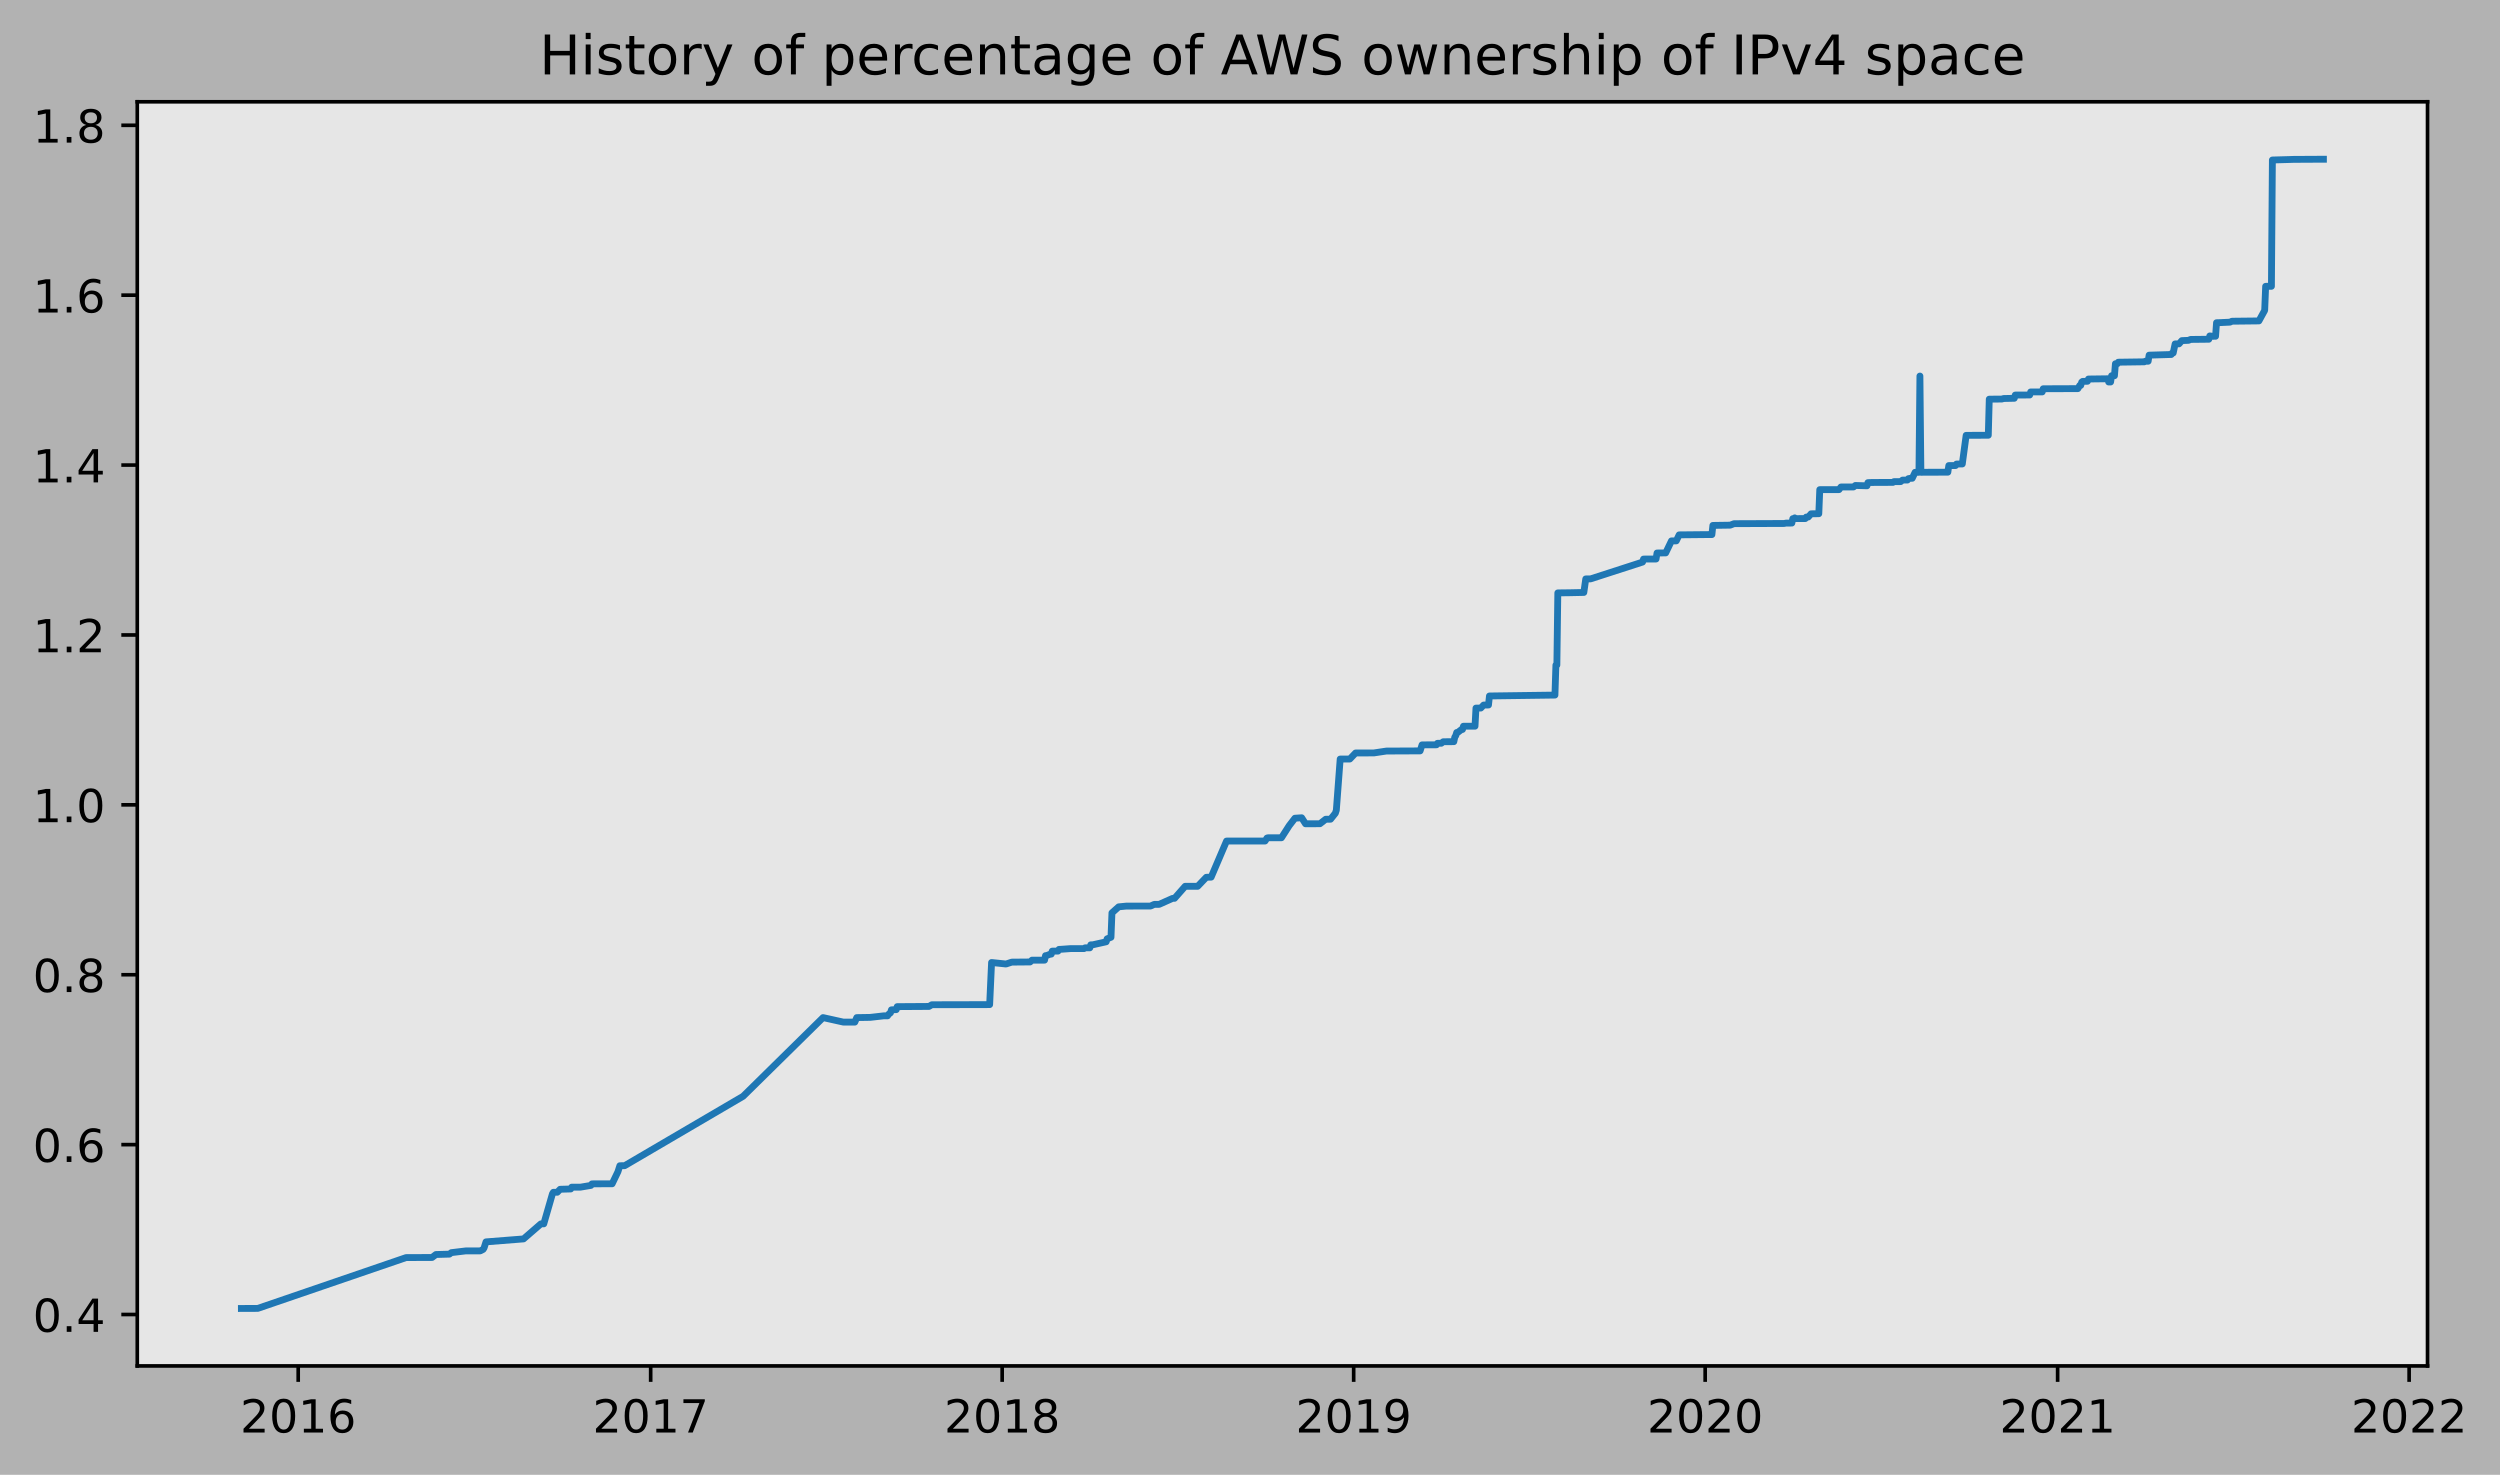
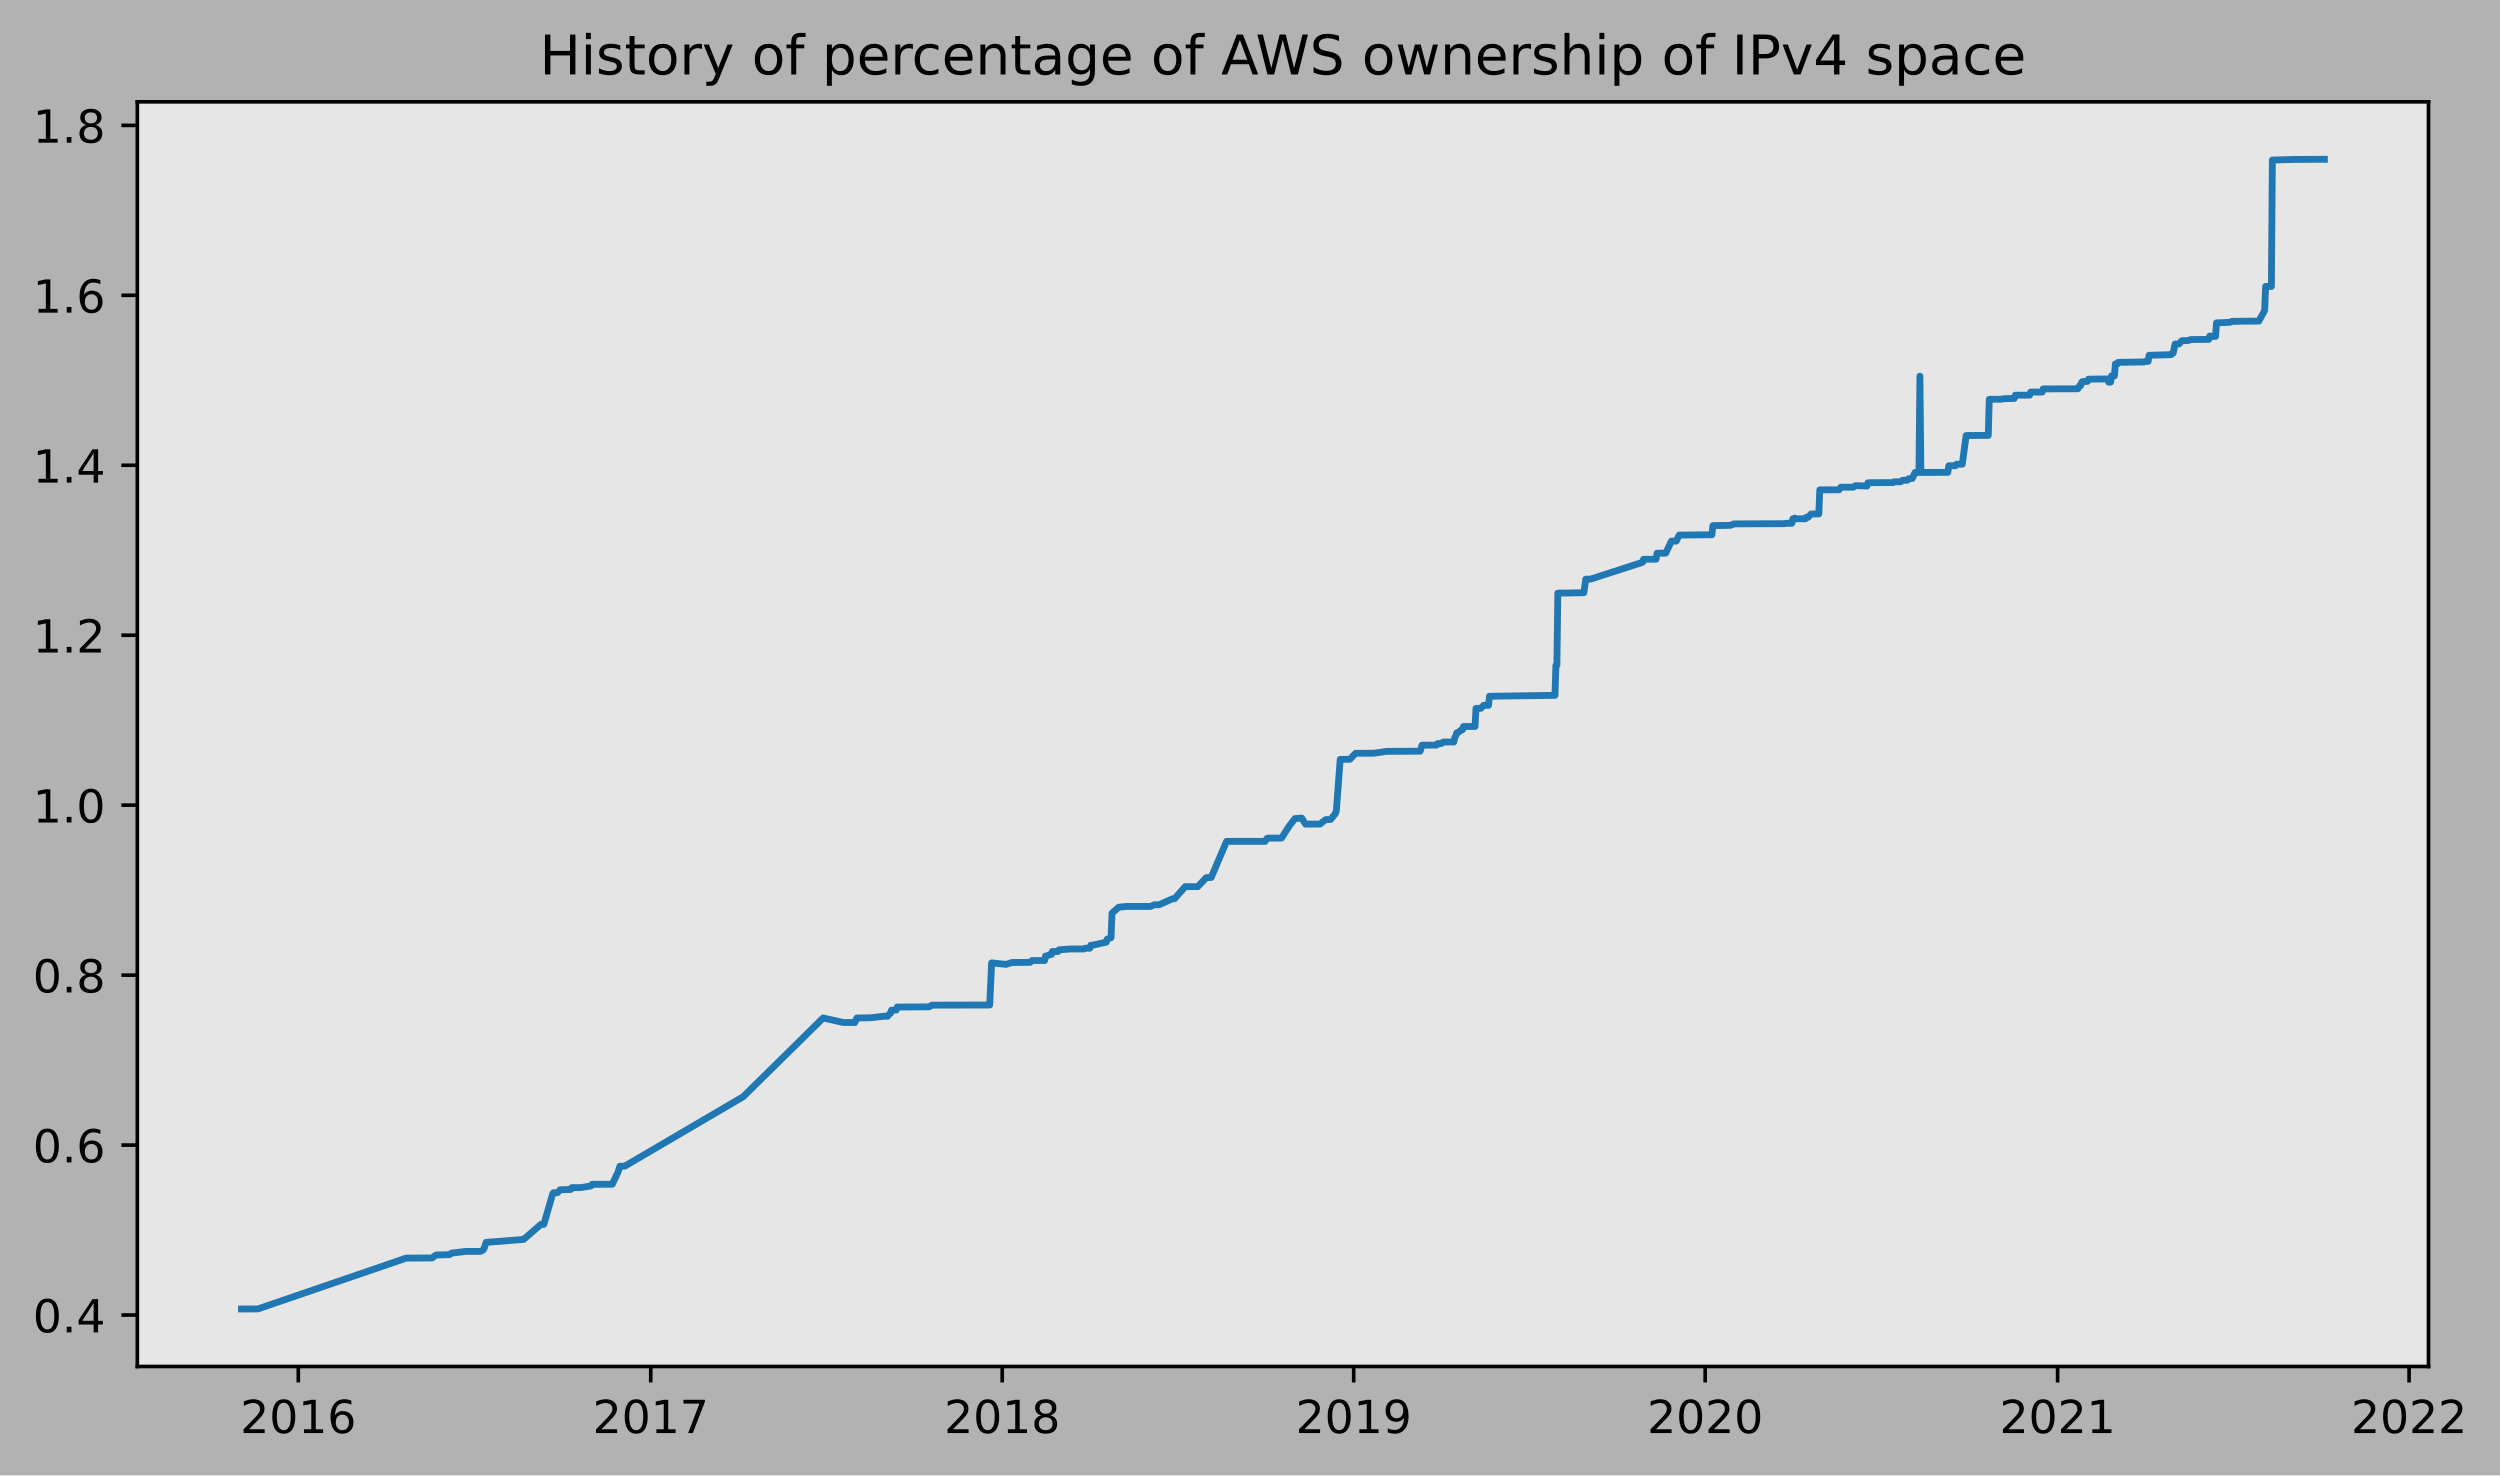
- <svg xmlns="http://www.w3.org/2000/svg" xmlns:xlink="http://www.w3.org/1999/xlink" height="323.396pt" version="1.1" viewBox="0 0 548.195 323.396" width="548.195pt">
+ <svg xmlns="http://www.w3.org/2000/svg" xmlns:xlink="http://www.w3.org/1999/xlink" height="323.396pt" version="1.1" viewBox="0 0 547.975 323.396" width="547.975pt">
  <defs>
    <style type="text/css">
*{stroke-linecap:butt;stroke-linejoin:round;}
  </style>
  </defs>
  <g id="figure_1">
    <g id="patch_1">
-       <path d="M 0 323.396  L 548.195 323.396  L 548.195 0  L 0 0  z " style="fill:#b2b2b2;" />
+       <path d="M 0 323.396  L 547.975 323.396  L 547.975 0  L 0 0  z " style="fill:#b2b2b2;" />
    </g>
    <g id="axes_1">
      <g id="patch_2">
        <path d="M 30.103 299.518  L 532.303 299.518  L 532.303 22.318  L 30.103 22.318  z " style="fill:#e6e6e6;" />
      </g>
      <g id="matplotlib.axis_1">
        <g id="xtick_1">
          <g id="line2d_1">
            <defs>
-               <path d="M 0 0  L 0 3.5  " id="m30394d64e7" style="stroke:#000000;stroke-width:0.8;" />
-             </defs>
-             <g>
-               <use style="stroke:#000000;stroke-width:0.8;" x="65.389" xlink:href="#m30394d64e7" y="299.518" />
+               <path d="M 0 0  L 0 3.5  " id="m1a2d689d0d" style="stroke:#000000;stroke-width:0.8;" />
+             </defs>
+             <g>
+               <use style="stroke:#000000;stroke-width:0.8;" x="65.384" xlink:href="#m1a2d689d0d" y="299.518" />
            </g>
          </g>
          <g id="text_1">
            <defs>
              <path d="M 19.188 8.297  L 53.609 8.297  L 53.609 0  L 7.328 0  L 7.328 8.297  Q 12.938 14.109 22.625 23.891  Q 32.328 33.688 34.812 36.531  Q 39.547 41.844 41.422 45.531  Q 43.312 49.219 43.312 52.781  Q 43.312 58.594 39.234 62.25  Q 35.156 65.922 28.609 65.922  Q 23.969 65.922 18.812 64.312  Q 13.672 62.703 7.812 59.422  L 7.812 69.391  Q 13.766 71.781 18.938 73  Q 24.125 74.219 28.422 74.219  Q 39.75 74.219 46.484 68.547  Q 53.219 62.891 53.219 53.422  Q 53.219 48.922 51.531 44.891  Q 49.859 40.875 45.406 35.406  Q 44.188 33.984 37.641 27.219  Q 31.109 20.453 19.188 8.297  z " id="DejaVuSans-50" />
              <path d="M 31.781 66.406  Q 24.172 66.406 20.328 58.906  Q 16.5 51.422 16.5 36.375  Q 16.5 21.391 20.328 13.891  Q 24.172 6.391 31.781 6.391  Q 39.453 6.391 43.281 13.891  Q 47.125 21.391 47.125 36.375  Q 47.125 51.422 43.281 58.906  Q 39.453 66.406 31.781 66.406  z M 31.781 74.219  Q 44.047 74.219 50.516 64.516  Q 56.984 54.828 56.984 36.375  Q 56.984 17.969 50.516 8.266  Q 44.047 -1.422 31.781 -1.422  Q 19.531 -1.422 13.062 8.266  Q 6.594 17.969 6.594 36.375  Q 6.594 54.828 13.062 64.516  Q 19.531 74.219 31.781 74.219  z " id="DejaVuSans-48" />
              <path d="M 12.406 8.297  L 28.516 8.297  L 28.516 63.922  L 10.984 60.406  L 10.984 69.391  L 28.422 72.906  L 38.281 72.906  L 38.281 8.297  L 54.391 8.297  L 54.391 0  L 12.406 0  z " id="DejaVuSans-49" />
              <path d="M 33.016 40.375  Q 26.375 40.375 22.484 35.828  Q 18.609 31.297 18.609 23.391  Q 18.609 15.531 22.484 10.953  Q 26.375 6.391 33.016 6.391  Q 39.656 6.391 43.531 10.953  Q 47.406 15.531 47.406 23.391  Q 47.406 31.297 43.531 35.828  Q 39.656 40.375 33.016 40.375  z M 52.594 71.297  L 52.594 62.312  Q 48.875 64.062 45.094 64.984  Q 41.312 65.922 37.594 65.922  Q 27.828 65.922 22.672 59.328  Q 17.531 52.734 16.797 39.406  Q 19.672 43.656 24.016 45.922  Q 28.375 48.188 33.594 48.188  Q 44.578 48.188 50.953 41.516  Q 57.328 34.859 57.328 23.391  Q 57.328 12.156 50.688 5.359  Q 44.047 -1.422 33.016 -1.422  Q 20.359 -1.422 13.672 8.266  Q 6.984 17.969 6.984 36.375  Q 6.984 53.656 15.188 63.938  Q 23.391 74.219 37.203 74.219  Q 40.922 74.219 44.703 73.484  Q 48.484 72.75 52.594 71.297  z " id="DejaVuSans-54" />
            </defs>
-             <g transform="translate(52.66432 314.1166)scale(0.1 -0.1)">
+             <g transform="translate(52.65856 314.1166)scale(0.1 -0.1)">
              <use xlink:href="#DejaVuSans-50" />
              <use x="63.623" xlink:href="#DejaVuSans-48" />
              <use x="127.246" xlink:href="#DejaVuSans-49" />
              <use x="190.869" xlink:href="#DejaVuSans-54" />
            </g>
          </g>
        </g>
        <g id="xtick_2">
          <g id="line2d_2">
            <g>
-               <use style="stroke:#000000;stroke-width:0.8;" x="142.677" xlink:href="#m30394d64e7" y="299.518" />
+               <use style="stroke:#000000;stroke-width:0.8;" x="142.635" xlink:href="#m1a2d689d0d" y="299.518" />
            </g>
          </g>
          <g id="text_2">
            <defs>
              <path d="M 8.203 72.906  L 55.078 72.906  L 55.078 68.703  L 28.609 0  L 18.312 0  L 43.219 64.594  L 8.203 64.594  z " id="DejaVuSans-55" />
            </defs>
-             <g transform="translate(129.9518 314.1166)scale(0.1 -0.1)">
+             <g transform="translate(129.9104 314.1166)scale(0.1 -0.1)">
              <use xlink:href="#DejaVuSans-50" />
              <use x="63.623" xlink:href="#DejaVuSans-48" />
              <use x="127.246" xlink:href="#DejaVuSans-49" />
              <use x="190.869" xlink:href="#DejaVuSans-55" />
            </g>
          </g>
        </g>
        <g id="xtick_3">
          <g id="line2d_3">
            <g>
-               <use style="stroke:#000000;stroke-width:0.8;" x="219.753" xlink:href="#m30394d64e7" y="299.518" />
+               <use style="stroke:#000000;stroke-width:0.8;" x="219.676" xlink:href="#m1a2d689d0d" y="299.518" />
            </g>
          </g>
          <g id="text_3">
            <defs>
              <path d="M 31.781 34.625  Q 24.75 34.625 20.719 30.859  Q 16.703 27.094 16.703 20.516  Q 16.703 13.922 20.719 10.156  Q 24.75 6.391 31.781 6.391  Q 38.812 6.391 42.859 10.172  Q 46.922 13.969 46.922 20.516  Q 46.922 27.094 42.891 30.859  Q 38.875 34.625 31.781 34.625  z M 21.922 38.812  Q 15.578 40.375 12.031 44.719  Q 8.5 49.078 8.5 55.328  Q 8.5 64.062 14.719 69.141  Q 20.953 74.219 31.781 74.219  Q 42.672 74.219 48.875 69.141  Q 55.078 64.062 55.078 55.328  Q 55.078 49.078 51.531 44.719  Q 48 40.375 41.703 38.812  Q 48.828 37.156 52.797 32.312  Q 56.781 27.484 56.781 20.516  Q 56.781 9.906 50.312 4.234  Q 43.844 -1.422 31.781 -1.422  Q 19.734 -1.422 13.25 4.234  Q 6.781 9.906 6.781 20.516  Q 6.781 27.484 10.781 32.312  Q 14.797 37.156 21.922 38.812  z M 18.312 54.391  Q 18.312 48.734 21.844 45.562  Q 25.391 42.391 31.781 42.391  Q 38.141 42.391 41.719 45.562  Q 45.312 48.734 45.312 54.391  Q 45.312 60.062 41.719 63.234  Q 38.141 66.406 31.781 66.406  Q 25.391 66.406 21.844 63.234  Q 18.312 60.062 18.312 54.391  z " id="DejaVuSans-56" />
            </defs>
-             <g transform="translate(207.0282 314.1166)scale(0.1 -0.1)">
+             <g transform="translate(206.9511 314.1166)scale(0.1 -0.1)">
              <use xlink:href="#DejaVuSans-50" />
              <use x="63.623" xlink:href="#DejaVuSans-48" />
              <use x="127.246" xlink:href="#DejaVuSans-49" />
              <use x="190.869" xlink:href="#DejaVuSans-56" />
            </g>
          </g>
        </g>
        <g id="xtick_4">
          <g id="line2d_4">
            <g>
-               <use style="stroke:#000000;stroke-width:0.8;" x="296.83" xlink:href="#m30394d64e7" y="299.518" />
+               <use style="stroke:#000000;stroke-width:0.8;" x="296.717" xlink:href="#m1a2d689d0d" y="299.518" />
            </g>
          </g>
          <g id="text_4">
            <defs>
              <path d="M 10.984 1.516  L 10.984 10.5  Q 14.703 8.734 18.5 7.812  Q 22.312 6.891 25.984 6.891  Q 35.75 6.891 40.891 13.453  Q 46.047 20.016 46.781 33.406  Q 43.953 29.203 39.594 26.953  Q 35.25 24.703 29.984 24.703  Q 19.047 24.703 12.672 31.312  Q 6.297 37.938 6.297 49.422  Q 6.297 60.641 12.938 67.422  Q 19.578 74.219 30.609 74.219  Q 43.266 74.219 49.922 64.516  Q 56.594 54.828 56.594 36.375  Q 56.594 19.141 48.406 8.859  Q 40.234 -1.422 26.422 -1.422  Q 22.703 -1.422 18.891 -0.688  Q 15.094 0.047 10.984 1.516  z M 30.609 32.422  Q 37.25 32.422 41.125 36.953  Q 45.016 41.5 45.016 49.422  Q 45.016 57.281 41.125 61.844  Q 37.25 66.406 30.609 66.406  Q 23.969 66.406 20.094 61.844  Q 16.219 57.281 16.219 49.422  Q 16.219 41.5 20.094 36.953  Q 23.969 32.422 30.609 32.422  z " id="DejaVuSans-57" />
            </defs>
-             <g transform="translate(284.1046 314.1166)scale(0.1 -0.1)">
+             <g transform="translate(283.9918 314.1166)scale(0.1 -0.1)">
              <use xlink:href="#DejaVuSans-50" />
              <use x="63.623" xlink:href="#DejaVuSans-48" />
              <use x="127.246" xlink:href="#DejaVuSans-49" />
              <use x="190.869" xlink:href="#DejaVuSans-57" />
            </g>
          </g>
        </g>
        <g id="xtick_5">
          <g id="line2d_5">
            <g>
-               <use style="stroke:#000000;stroke-width:0.8;" x="373.906" xlink:href="#m30394d64e7" y="299.518" />
+               <use style="stroke:#000000;stroke-width:0.8;" x="373.758" xlink:href="#m1a2d689d0d" y="299.518" />
            </g>
          </g>
          <g id="text_5">
-             <g transform="translate(361.1809 314.1166)scale(0.1 -0.1)">
+             <g transform="translate(361.0325 314.1166)scale(0.1 -0.1)">
              <use xlink:href="#DejaVuSans-50" />
              <use x="63.623" xlink:href="#DejaVuSans-48" />
              <use x="127.246" xlink:href="#DejaVuSans-50" />
              <use x="190.869" xlink:href="#DejaVuSans-48" />
            </g>
          </g>
        </g>
        <g id="xtick_6">
          <g id="line2d_6">
            <g>
-               <use style="stroke:#000000;stroke-width:0.8;" x="451.193" xlink:href="#m30394d64e7" y="299.518" />
+               <use style="stroke:#000000;stroke-width:0.8;" x="451.009" xlink:href="#m1a2d689d0d" y="299.518" />
            </g>
          </g>
          <g id="text_6">
-             <g transform="translate(438.4685 314.1166)scale(0.1 -0.1)">
+             <g transform="translate(438.2843 314.1166)scale(0.1 -0.1)">
              <use xlink:href="#DejaVuSans-50" />
              <use x="63.623" xlink:href="#DejaVuSans-48" />
              <use x="127.246" xlink:href="#DejaVuSans-50" />
              <use x="190.869" xlink:href="#DejaVuSans-49" />
            </g>
          </g>
        </g>
        <g id="xtick_7">
          <g id="line2d_7">
            <g>
-               <use style="stroke:#000000;stroke-width:0.8;" x="528.27" xlink:href="#m30394d64e7" y="299.518" />
+               <use style="stroke:#000000;stroke-width:0.8;" x="528.05" xlink:href="#m1a2d689d0d" y="299.518" />
            </g>
          </g>
          <g id="text_7">
-             <g transform="translate(515.5448 314.1166)scale(0.1 -0.1)">
+             <g transform="translate(515.3251 314.1166)scale(0.1 -0.1)">
              <use xlink:href="#DejaVuSans-50" />
              <use x="63.623" xlink:href="#DejaVuSans-48" />
              <use x="127.246" xlink:href="#DejaVuSans-50" />
              <use x="190.869" xlink:href="#DejaVuSans-50" />
            </g>
          </g>
        </g>
      </g>
      <g id="matplotlib.axis_2">
        <g id="ytick_1">
          <g id="line2d_8">
            <defs>
-               <path d="M 0 0  L -3.5 0  " id="mc4fa0e7c0d" style="stroke:#000000;stroke-width:0.8;" />
-             </defs>
-             <g>
-               <use style="stroke:#000000;stroke-width:0.8;" x="30.103" xlink:href="#mc4fa0e7c0d" y="288.244" />
+               <path d="M 0 0  L -3.5 0  " id="mb86199725a" style="stroke:#000000;stroke-width:0.8;" />
+             </defs>
+             <g>
+               <use style="stroke:#000000;stroke-width:0.8;" x="30.103" xlink:href="#mb86199725a" y="288.244" />
            </g>
          </g>
          <g id="text_8">
            <defs>
              <path d="M 10.688 12.406  L 21 12.406  L 21 0  L 10.688 0  z " id="DejaVuSans-46" />
              <path d="M 37.797 64.312  L 12.891 25.391  L 37.797 25.391  z M 35.203 72.906  L 47.609 72.906  L 47.609 25.391  L 58.016 25.391  L 58.016 17.188  L 47.609 17.188  L 47.609 0  L 37.797 0  L 37.797 17.188  L 4.891 17.188  L 4.891 26.703  z " id="DejaVuSans-52" />
            </defs>
            <g transform="translate(7.2 292.0431)scale(0.1 -0.1)">
              <use xlink:href="#DejaVuSans-48" />
              <use x="63.623" xlink:href="#DejaVuSans-46" />
              <use x="95.41" xlink:href="#DejaVuSans-52" />
            </g>
          </g>
        </g>
        <g id="ytick_2">
          <g id="line2d_9">
            <g>
-               <use style="stroke:#000000;stroke-width:0.8;" x="30.103" xlink:href="#mc4fa0e7c0d" y="250.991" />
+               <use style="stroke:#000000;stroke-width:0.8;" x="30.103" xlink:href="#mb86199725a" y="250.991" />
            </g>
          </g>
          <g id="text_9">
            <g transform="translate(7.2 254.7904)scale(0.1 -0.1)">
              <use xlink:href="#DejaVuSans-48" />
              <use x="63.623" xlink:href="#DejaVuSans-46" />
              <use x="95.41" xlink:href="#DejaVuSans-54" />
            </g>
          </g>
        </g>
        <g id="ytick_3">
          <g id="line2d_10">
            <g>
-               <use style="stroke:#000000;stroke-width:0.8;" x="30.103" xlink:href="#mc4fa0e7c0d" y="213.738" />
+               <use style="stroke:#000000;stroke-width:0.8;" x="30.103" xlink:href="#mb86199725a" y="213.738" />
            </g>
          </g>
          <g id="text_10">
            <g transform="translate(7.2 217.5377)scale(0.1 -0.1)">
              <use xlink:href="#DejaVuSans-48" />
              <use x="63.623" xlink:href="#DejaVuSans-46" />
              <use x="95.41" xlink:href="#DejaVuSans-56" />
            </g>
          </g>
        </g>
        <g id="ytick_4">
          <g id="line2d_11">
            <g>
-               <use style="stroke:#000000;stroke-width:0.8;" x="30.103" xlink:href="#mc4fa0e7c0d" y="176.486" />
+               <use style="stroke:#000000;stroke-width:0.8;" x="30.103" xlink:href="#mb86199725a" y="176.486" />
            </g>
          </g>
          <g id="text_11">
            <g transform="translate(7.2 180.285)scale(0.1 -0.1)">
              <use xlink:href="#DejaVuSans-49" />
              <use x="63.623" xlink:href="#DejaVuSans-46" />
              <use x="95.41" xlink:href="#DejaVuSans-48" />
            </g>
          </g>
        </g>
        <g id="ytick_5">
          <g id="line2d_12">
            <g>
-               <use style="stroke:#000000;stroke-width:0.8;" x="30.103" xlink:href="#mc4fa0e7c0d" y="139.233" />
+               <use style="stroke:#000000;stroke-width:0.8;" x="30.103" xlink:href="#mb86199725a" y="139.233" />
            </g>
          </g>
          <g id="text_12">
-             <g transform="translate(7.2 143.0322)scale(0.1 -0.1)">
+             <g transform="translate(7.2 143.0323)scale(0.1 -0.1)">
              <use xlink:href="#DejaVuSans-49" />
              <use x="63.623" xlink:href="#DejaVuSans-46" />
              <use x="95.41" xlink:href="#DejaVuSans-50" />
            </g>
          </g>
        </g>
        <g id="ytick_6">
          <g id="line2d_13">
            <g>
-               <use style="stroke:#000000;stroke-width:0.8;" x="30.103" xlink:href="#mc4fa0e7c0d" y="101.98" />
+               <use style="stroke:#000000;stroke-width:0.8;" x="30.103" xlink:href="#mb86199725a" y="101.98" />
            </g>
          </g>
          <g id="text_13">
            <g transform="translate(7.2 105.7795)scale(0.1 -0.1)">
              <use xlink:href="#DejaVuSans-49" />
              <use x="63.623" xlink:href="#DejaVuSans-46" />
              <use x="95.41" xlink:href="#DejaVuSans-52" />
            </g>
          </g>
        </g>
        <g id="ytick_7">
          <g id="line2d_14">
            <g>
-               <use style="stroke:#000000;stroke-width:0.8;" x="30.103" xlink:href="#mc4fa0e7c0d" y="64.728" />
+               <use style="stroke:#000000;stroke-width:0.8;" x="30.103" xlink:href="#mb86199725a" y="64.728" />
            </g>
          </g>
          <g id="text_14">
-             <g transform="translate(7.2 68.52682)scale(0.1 -0.1)">
+             <g transform="translate(7.2 68.52684)scale(0.1 -0.1)">
              <use xlink:href="#DejaVuSans-49" />
              <use x="63.623" xlink:href="#DejaVuSans-46" />
              <use x="95.41" xlink:href="#DejaVuSans-54" />
            </g>
          </g>
        </g>
        <g id="ytick_8">
          <g id="line2d_15">
            <g>
-               <use style="stroke:#000000;stroke-width:0.8;" x="30.103" xlink:href="#mc4fa0e7c0d" y="27.475" />
+               <use style="stroke:#000000;stroke-width:0.8;" x="30.103" xlink:href="#mb86199725a" y="27.475" />
            </g>
          </g>
          <g id="text_15">
-             <g transform="translate(7.2 31.27411)scale(0.1 -0.1)">
+             <g transform="translate(7.2 31.27413)scale(0.1 -0.1)">
              <use xlink:href="#DejaVuSans-49" />
              <use x="63.623" xlink:href="#DejaVuSans-46" />
              <use x="95.41" xlink:href="#DejaVuSans-56" />
            </g>
          </g>
        </g>
      </g>
      <g id="line2d_16">
-         <path clip-path="url(#p8037b7526f)" d="M 52.93 286.918  L 56.52 286.904  L 89.04 275.762  L 94.742 275.737  L 95.586 275.088  L 98.543 275.006  L 98.965 274.677  L 102.133 274.295  L 105.3 274.297  L 105.934 273.968  L 106.145 273.638  L 106.567 272.314  L 114.803 271.666  L 118.604 268.367  L 119.237 268.364  L 121.138 261.77  L 121.349 261.44  L 122.194 261.44  L 122.827 260.781  L 125.15 260.715  L 125.361 260.321  L 127.262 260.321  L 129.584 259.933  L 129.796 259.604  L 130.218 259.588  L 134.23 259.577  L 135.497 256.939  L 135.919 255.62  L 136.975 255.61  L 162.949 240.39  L 180.476 223.135  L 184.91 224.12  L 187.444 224.127  L 187.867 223.138  L 190.823 223.089  L 193.78 222.752  L 194.624 222.752  L 194.835 222.422  L 195.258 222.093  L 195.469 221.433  L 196.525 221.392  L 196.736 220.733  L 203.704 220.69  L 204.338 220.319  L 217.008 220.288  L 217.43 211.056  L 220.598 211.386  L 221.865 210.973  L 225.877 210.937  L 226.299 210.54  L 229.045 210.541  L 229.256 209.552  L 229.467 209.549  L 230.312 209.217  L 230.523 209.217  L 230.734 208.557  L 232.001 208.556  L 232.212 208.178  L 232.423 208.176  L 234.746 208.008  L 237.702 208.007  L 237.914 207.842  L 238.97 207.841  L 239.181 207.181  L 239.603 207.176  L 242.559 206.516  L 242.771 205.857  L 243.615 205.527  L 243.826 200.169  L 245.305 198.85  L 246.994 198.685  L 252.273 198.679  L 253.118 198.308  L 254.174 198.308  L 257.13 196.989  L 257.552 196.985  L 259.875 194.346  L 262.62 194.35  L 264.521 192.366  L 265.577 192.339  L 268.955 184.423  L 277.402 184.419  L 277.824 183.76  L 278.036 183.708  L 280.992 183.704  L 282.681 181.066  L 283.948 179.418  L 285.426 179.319  L 286.271 180.638  L 289.439 180.626  L 290.706 179.637  L 291.762 179.635  L 292.817 178.317  L 293.029 177.652  L 293.873 166.442  L 295.985 166.436  L 297.252 165.112  L 301.264 165.101  L 304.009 164.689  L 311.4 164.655  L 311.823 163.335  L 314.99 163.32  L 315.201 162.991  L 316.046 162.979  L 316.468 162.649  L 318.791 162.631  L 319.002 161.642  L 319.213 161.313  L 319.425 160.617  L 319.636 160.616  L 320.48 159.956  L 320.692 159.956  L 320.903 159.242  L 323.437 159.238  L 323.648 155.266  L 324.704 155.26  L 325.337 154.599  L 326.393 154.593  L 326.604 152.612  L 340.964 152.414  L 341.175 145.835  L 341.386 145.834  L 341.597 130.008  L 344.131 129.978  L 347.299 129.911  L 347.721 126.944  L 348.777 126.937  L 360.18 123.249  L 360.391 122.589  L 363.136 122.579  L 363.348 121.26  L 365.248 121.242  L 366.515 118.604  L 367.571 118.603  L 368.204 117.284  L 374.117 117.225  L 375.384 117.22  L 375.595 115.212  L 379.396 115.155  L 380.241 114.831  L 391.222 114.787  L 391.644 114.704  L 392.911 114.699  L 393.122 113.731  L 393.333 113.731  L 393.545 113.558  L 393.756 113.72  L 395.867 113.707  L 396.079 113.379  L 396.501 113.378  L 397.134 112.665  L 398.824 112.648  L 399.035 107.37  L 403.258 107.361  L 403.681 106.784  L 406.426 106.781  L 406.848 106.452  L 409.382 106.529  L 409.593 105.834  L 410.438 105.799  L 415.084 105.777  L 415.295 105.612  L 416.773 105.606  L 417.195 105.268  L 418.251 105.264  L 418.462 104.965  L 418.885 104.882  L 419.307 104.882  L 419.941 103.564  L 420.785 103.563  L 420.996 82.46  L 421.208 103.562  L 427.12 103.537  L 427.331 102.087  L 428.81 102.086  L 429.021 101.756  L 430.288 101.737  L 431.132 95.463  L 435.989 95.439  L 436.201 87.526  L 438.946 87.503  L 439.368 87.386  L 441.691 87.338  L 441.902 86.627  L 445.07 86.614  L 445.281 85.943  L 447.815 85.939  L 448.026 85.246  L 455.628 85.216  L 456.05 84.51  L 456.261 84.51  L 456.473 83.793  L 456.684 83.625  L 457.74 83.606  L 457.951 83.111  L 462.174 83.056  L 462.385 83.766  L 462.808 83.764  L 463.019 82.396  L 463.652 82.396  L 463.864 79.758  L 464.286 79.756  L 464.497 79.422  L 470.199 79.341  L 470.41 79.209  L 471.043 79.208  L 471.254 77.878  L 476.111 77.732  L 476.322 77.402  L 476.534 77.4  L 476.956 75.411  L 477.801 75.402  L 478.434 74.69  L 479.912 74.627  L 480.335 74.43  L 484.347 74.388  L 484.558 73.661  L 485.192 73.741  L 485.825 73.736  L 486.036 70.767  L 486.67 70.749  L 488.993 70.643  L 489.415 70.437  L 495.328 70.371  L 496.595 68.058  L 496.806 62.783  L 498.073 62.782  L 498.284 35.084  L 502.085 34.977  L 502.93 34.949  L 508.42 34.919  L 509.476 34.918  L 509.476 34.918  " style="fill:none;stroke:#1f77b4;stroke-linecap:square;stroke-width:1.5;" />
+         <path clip-path="url(#p4f5031a474)" d="M 52.93 286.918  L 56.519 286.904  L 89.023 275.762  L 94.722 275.737  L 95.567 275.088  L 98.522 275.006  L 98.944 274.677  L 102.11 274.295  L 105.276 274.297  L 105.909 273.968  L 106.12 273.638  L 106.542 272.314  L 114.774 271.666  L 118.573 268.367  L 119.207 268.364  L 121.106 261.77  L 121.317 261.44  L 122.162 261.44  L 122.795 260.781  L 125.117 260.715  L 125.328 260.321  L 127.227 260.321  L 129.549 259.933  L 129.76 259.604  L 130.182 259.588  L 134.193 259.577  L 135.459 256.939  L 135.881 255.62  L 136.936 255.61  L 162.898 240.39  L 180.417 223.135  L 184.849 224.12  L 187.382 224.127  L 187.804 223.138  L 190.759 223.089  L 193.714 222.752  L 194.559 222.752  L 194.77 222.422  L 195.192 222.093  L 195.403 221.433  L 196.458 221.392  L 196.669 220.733  L 203.635 220.69  L 204.268 220.319  L 216.932 220.288  L 217.354 211.056  L 220.52 211.386  L 221.787 210.973  L 225.797 210.937  L 226.219 210.54  L 228.963 210.541  L 229.174 209.552  L 229.385 209.549  L 230.23 209.217  L 230.441 209.217  L 230.652 208.557  L 231.918 208.556  L 232.129 208.178  L 232.34 208.177  L 234.662 208.008  L 237.617 208.007  L 237.828 207.842  L 238.883 207.841  L 239.095 207.181  L 239.517 207.176  L 242.472 206.516  L 242.683 205.857  L 243.527 205.527  L 243.738 200.169  L 245.216 198.85  L 246.904 198.685  L 252.181 198.679  L 253.025 198.308  L 254.081 198.308  L 257.036 196.989  L 257.458 196.985  L 259.779 194.346  L 262.523 194.35  L 264.423 192.366  L 265.478 192.339  L 268.856 184.423  L 277.298 184.419  L 277.72 183.76  L 277.932 183.708  L 280.887 183.704  L 282.575 181.066  L 283.842 179.418  L 285.319 179.319  L 286.163 180.638  L 289.329 180.626  L 290.596 179.637  L 291.651 179.635  L 292.706 178.317  L 292.918 177.652  L 293.762 166.442  L 295.873 166.436  L 297.139 165.112  L 301.149 165.101  L 303.893 164.689  L 311.281 164.655  L 311.703 163.335  L 314.869 163.321  L 315.08 162.991  L 315.924 162.979  L 316.346 162.649  L 318.668 162.631  L 318.879 161.642  L 319.09 161.313  L 319.301 160.617  L 319.512 160.616  L 320.357 159.956  L 320.568 159.956  L 320.779 159.242  L 323.312 159.238  L 323.523 155.266  L 324.578 155.26  L 325.211 154.599  L 326.267 154.593  L 326.478 152.612  L 340.831 152.414  L 341.042 145.835  L 341.253 145.834  L 341.464 130.008  L 343.997 129.978  L 347.163 129.911  L 347.585 126.944  L 348.64 126.937  L 360.038 123.249  L 360.249 122.589  L 362.993 122.579  L 363.204 121.26  L 365.104 121.242  L 366.37 118.604  L 367.425 118.603  L 368.059 117.284  L 373.969 117.225  L 375.235 117.22  L 375.446 115.212  L 379.245 115.155  L 380.09 114.831  L 391.065 114.787  L 391.487 114.704  L 392.754 114.699  L 392.965 113.731  L 393.176 113.731  L 393.387 113.558  L 393.598 113.72  L 395.709 113.707  L 395.92 113.379  L 396.342 113.378  L 396.975 112.665  L 398.664 112.648  L 398.875 107.37  L 403.096 107.361  L 403.518 106.784  L 406.262 106.781  L 406.685 106.452  L 409.217 106.529  L 409.428 105.834  L 410.273 105.799  L 414.916 105.777  L 415.127 105.612  L 416.605 105.606  L 417.027 105.268  L 418.082 105.264  L 418.293 104.965  L 418.716 104.882  L 419.138 104.882  L 419.771 103.564  L 420.615 103.563  L 420.826 82.46  L 421.037 103.562  L 426.947 103.537  L 427.158 102.087  L 428.636 102.087  L 428.847 101.756  L 430.113 101.737  L 430.958 95.463  L 435.812 95.439  L 436.023 87.526  L 438.767 87.503  L 439.189 87.386  L 441.511 87.338  L 441.722 86.627  L 444.888 86.614  L 445.099 85.943  L 447.632 85.939  L 447.843 85.246  L 455.442 85.216  L 455.864 84.51  L 456.075 84.51  L 456.286 83.793  L 456.497 83.625  L 457.553 83.606  L 457.764 83.111  L 461.985 83.056  L 462.196 83.766  L 462.618 83.764  L 462.829 82.396  L 463.462 82.396  L 463.674 79.758  L 464.096 79.756  L 464.307 79.422  L 470.006 79.341  L 470.217 79.209  L 470.85 79.208  L 471.061 77.878  L 475.916 77.732  L 476.127 77.402  L 476.338 77.4  L 476.76 75.411  L 477.604 75.402  L 478.237 74.69  L 479.715 74.627  L 480.137 74.43  L 484.147 74.388  L 484.358 73.661  L 484.992 73.741  L 485.625 73.736  L 485.836 70.767  L 486.469 70.749  L 488.791 70.643  L 489.213 70.437  L 495.123 70.371  L 496.389 68.058  L 496.601 62.783  L 497.867 62.782  L 498.078 35.084  L 501.877 34.977  L 502.722 34.949  L 508.209 34.919  L 509.476 34.918  L 509.476 34.918  " style="fill:none;stroke:#1f77b4;stroke-linecap:square;stroke-width:1.5;" />
      </g>
      <g id="patch_3">
        <path d="M 30.103 299.518  L 30.103 22.318  " style="fill:none;stroke:#000000;stroke-linecap:square;stroke-linejoin:miter;stroke-width:0.8;" />
      </g>
      <g id="patch_4">
        <path d="M 532.303 299.518  L 532.303 22.318  " style="fill:none;stroke:#000000;stroke-linecap:square;stroke-linejoin:miter;stroke-width:0.8;" />
      </g>
      <g id="patch_5">
        <path d="M 30.103 299.518  L 532.303 299.518  " style="fill:none;stroke:#000000;stroke-linecap:square;stroke-linejoin:miter;stroke-width:0.8;" />
      </g>
      <g id="patch_6">
        <path d="M 30.103 22.318  L 532.303 22.318  " style="fill:none;stroke:#000000;stroke-linecap:square;stroke-linejoin:miter;stroke-width:0.8;" />
      </g>
      <g id="text_16">
        <defs>
          <path d="M 9.812 72.906  L 19.672 72.906  L 19.672 43.016  L 55.516 43.016  L 55.516 72.906  L 65.375 72.906  L 65.375 0  L 55.516 0  L 55.516 34.719  L 19.672 34.719  L 19.672 0  L 9.812 0  z " id="DejaVuSans-72" />
          <path d="M 9.422 54.688  L 18.406 54.688  L 18.406 0  L 9.422 0  z M 9.422 75.984  L 18.406 75.984  L 18.406 64.594  L 9.422 64.594  z " id="DejaVuSans-105" />
          <path d="M 44.281 53.078  L 44.281 44.578  Q 40.484 46.531 36.375 47.5  Q 32.281 48.484 27.875 48.484  Q 21.188 48.484 17.844 46.438  Q 14.5 44.391 14.5 40.281  Q 14.5 37.156 16.891 35.375  Q 19.281 33.594 26.516 31.984  L 29.594 31.297  Q 39.156 29.25 43.188 25.516  Q 47.219 21.781 47.219 15.094  Q 47.219 7.469 41.188 3.016  Q 35.156 -1.422 24.609 -1.422  Q 20.219 -1.422 15.453 -0.562  Q 10.688 0.297 5.422 2  L 5.422 11.281  Q 10.406 8.688 15.234 7.391  Q 20.062 6.109 24.812 6.109  Q 31.156 6.109 34.562 8.281  Q 37.984 10.453 37.984 14.406  Q 37.984 18.062 35.516 20.016  Q 33.062 21.969 24.703 23.781  L 21.578 24.516  Q 13.234 26.266 9.516 29.906  Q 5.812 33.547 5.812 39.891  Q 5.812 47.609 11.281 51.797  Q 16.75 56 26.812 56  Q 31.781 56 36.172 55.266  Q 40.578 54.547 44.281 53.078  z " id="DejaVuSans-115" />
          <path d="M 18.312 70.219  L 18.312 54.688  L 36.812 54.688  L 36.812 47.703  L 18.312 47.703  L 18.312 18.016  Q 18.312 11.328 20.141 9.422  Q 21.969 7.516 27.594 7.516  L 36.812 7.516  L 36.812 0  L 27.594 0  Q 17.188 0 13.234 3.875  Q 9.281 7.766 9.281 18.016  L 9.281 47.703  L 2.688 47.703  L 2.688 54.688  L 9.281 54.688  L 9.281 70.219  z " id="DejaVuSans-116" />
          <path d="M 30.609 48.391  Q 23.391 48.391 19.188 42.75  Q 14.984 37.109 14.984 27.297  Q 14.984 17.484 19.156 11.844  Q 23.344 6.203 30.609 6.203  Q 37.797 6.203 41.984 11.859  Q 46.188 17.531 46.188 27.297  Q 46.188 37.016 41.984 42.703  Q 37.797 48.391 30.609 48.391  z M 30.609 56  Q 42.328 56 49.016 48.375  Q 55.719 40.766 55.719 27.297  Q 55.719 13.875 49.016 6.219  Q 42.328 -1.422 30.609 -1.422  Q 18.844 -1.422 12.172 6.219  Q 5.516 13.875 5.516 27.297  Q 5.516 40.766 12.172 48.375  Q 18.844 56 30.609 56  z " id="DejaVuSans-111" />
          <path d="M 41.109 46.297  Q 39.594 47.172 37.812 47.578  Q 36.031 48 33.891 48  Q 26.266 48 22.188 43.047  Q 18.109 38.094 18.109 28.812  L 18.109 0  L 9.078 0  L 9.078 54.688  L 18.109 54.688  L 18.109 46.188  Q 20.953 51.172 25.484 53.578  Q 30.031 56 36.531 56  Q 37.453 56 38.578 55.875  Q 39.703 55.766 41.062 55.516  z " id="DejaVuSans-114" />
          <path d="M 32.172 -5.078  Q 28.375 -14.844 24.75 -17.812  Q 21.141 -20.797 15.094 -20.797  L 7.906 -20.797  L 7.906 -13.281  L 13.188 -13.281  Q 16.891 -13.281 18.938 -11.516  Q 21 -9.766 23.484 -3.219  L 25.094 0.875  L 2.984 54.688  L 12.5 54.688  L 29.594 11.922  L 46.688 54.688  L 56.203 54.688  z " id="DejaVuSans-121" />
          <path id="DejaVuSans-32" />
          <path d="M 37.109 75.984  L 37.109 68.5  L 28.516 68.5  Q 23.688 68.5 21.797 66.547  Q 19.922 64.594 19.922 59.516  L 19.922 54.688  L 34.719 54.688  L 34.719 47.703  L 19.922 47.703  L 19.922 0  L 10.891 0  L 10.891 47.703  L 2.297 47.703  L 2.297 54.688  L 10.891 54.688  L 10.891 58.5  Q 10.891 67.625 15.141 71.797  Q 19.391 75.984 28.609 75.984  z " id="DejaVuSans-102" />
          <path d="M 18.109 8.203  L 18.109 -20.797  L 9.078 -20.797  L 9.078 54.688  L 18.109 54.688  L 18.109 46.391  Q 20.953 51.266 25.266 53.625  Q 29.594 56 35.594 56  Q 45.562 56 51.781 48.094  Q 58.016 40.188 58.016 27.297  Q 58.016 14.406 51.781 6.484  Q 45.562 -1.422 35.594 -1.422  Q 29.594 -1.422 25.266 0.953  Q 20.953 3.328 18.109 8.203  z M 48.688 27.297  Q 48.688 37.203 44.609 42.844  Q 40.531 48.484 33.406 48.484  Q 26.266 48.484 22.188 42.844  Q 18.109 37.203 18.109 27.297  Q 18.109 17.391 22.188 11.75  Q 26.266 6.109 33.406 6.109  Q 40.531 6.109 44.609 11.75  Q 48.688 17.391 48.688 27.297  z " id="DejaVuSans-112" />
          <path d="M 56.203 29.594  L 56.203 25.203  L 14.891 25.203  Q 15.484 15.922 20.484 11.062  Q 25.484 6.203 34.422 6.203  Q 39.594 6.203 44.453 7.469  Q 49.312 8.734 54.109 11.281  L 54.109 2.781  Q 49.266 0.734 44.188 -0.344  Q 39.109 -1.422 33.891 -1.422  Q 20.797 -1.422 13.156 6.188  Q 5.516 13.812 5.516 26.812  Q 5.516 40.234 12.766 48.109  Q 20.016 56 32.328 56  Q 43.359 56 49.781 48.891  Q 56.203 41.797 56.203 29.594  z M 47.219 32.234  Q 47.125 39.594 43.094 43.984  Q 39.062 48.391 32.422 48.391  Q 24.906 48.391 20.391 44.141  Q 15.875 39.891 15.188 32.172  z " id="DejaVuSans-101" />
          <path d="M 48.781 52.594  L 48.781 44.188  Q 44.969 46.297 41.141 47.344  Q 37.312 48.391 33.406 48.391  Q 24.656 48.391 19.812 42.844  Q 14.984 37.312 14.984 27.297  Q 14.984 17.281 19.812 11.734  Q 24.656 6.203 33.406 6.203  Q 37.312 6.203 41.141 7.25  Q 44.969 8.297 48.781 10.406  L 48.781 2.094  Q 45.016 0.344 40.984 -0.531  Q 36.969 -1.422 32.422 -1.422  Q 20.062 -1.422 12.781 6.344  Q 5.516 14.109 5.516 27.297  Q 5.516 40.672 12.859 48.328  Q 20.219 56 33.016 56  Q 37.156 56 41.109 55.141  Q 45.062 54.297 48.781 52.594  z " id="DejaVuSans-99" />
          <path d="M 54.891 33.016  L 54.891 0  L 45.906 0  L 45.906 32.719  Q 45.906 40.484 42.875 44.328  Q 39.844 48.188 33.797 48.188  Q 26.516 48.188 22.312 43.547  Q 18.109 38.922 18.109 30.906  L 18.109 0  L 9.078 0  L 9.078 54.688  L 18.109 54.688  L 18.109 46.188  Q 21.344 51.125 25.703 53.562  Q 30.078 56 35.797 56  Q 45.219 56 50.047 50.172  Q 54.891 44.344 54.891 33.016  z " id="DejaVuSans-110" />
          <path d="M 34.281 27.484  Q 23.391 27.484 19.188 25  Q 14.984 22.516 14.984 16.5  Q 14.984 11.719 18.141 8.906  Q 21.297 6.109 26.703 6.109  Q 34.188 6.109 38.703 11.406  Q 43.219 16.703 43.219 25.484  L 43.219 27.484  z M 52.203 31.203  L 52.203 0  L 43.219 0  L 43.219 8.297  Q 40.141 3.328 35.547 0.953  Q 30.953 -1.422 24.312 -1.422  Q 15.922 -1.422 10.953 3.297  Q 6 8.016 6 15.922  Q 6 25.141 12.172 29.828  Q 18.359 34.516 30.609 34.516  L 43.219 34.516  L 43.219 35.406  Q 43.219 41.609 39.141 45  Q 35.062 48.391 27.688 48.391  Q 23 48.391 18.547 47.266  Q 14.109 46.141 10.016 43.891  L 10.016 52.203  Q 14.938 54.109 19.578 55.047  Q 24.219 56 28.609 56  Q 40.484 56 46.344 49.844  Q 52.203 43.703 52.203 31.203  z " id="DejaVuSans-97" />
          <path d="M 45.406 27.984  Q 45.406 37.75 41.375 43.109  Q 37.359 48.484 30.078 48.484  Q 22.859 48.484 18.828 43.109  Q 14.797 37.75 14.797 27.984  Q 14.797 18.266 18.828 12.891  Q 22.859 7.516 30.078 7.516  Q 37.359 7.516 41.375 12.891  Q 45.406 18.266 45.406 27.984  z M 54.391 6.781  Q 54.391 -7.172 48.188 -13.984  Q 42 -20.797 29.203 -20.797  Q 24.469 -20.797 20.266 -20.094  Q 16.062 -19.391 12.109 -17.922  L 12.109 -9.188  Q 16.062 -11.328 19.922 -12.344  Q 23.781 -13.375 27.781 -13.375  Q 36.625 -13.375 41.016 -8.766  Q 45.406 -4.156 45.406 5.172  L 45.406 9.625  Q 42.625 4.781 38.281 2.391  Q 33.938 0 27.875 0  Q 17.828 0 11.672 7.656  Q 5.516 15.328 5.516 27.984  Q 5.516 40.672 11.672 48.328  Q 17.828 56 27.875 56  Q 33.938 56 38.281 53.609  Q 42.625 51.219 45.406 46.391  L 45.406 54.688  L 54.391 54.688  z " id="DejaVuSans-103" />
          <path d="M 34.188 63.188  L 20.797 26.906  L 47.609 26.906  z M 28.609 72.906  L 39.797 72.906  L 67.578 0  L 57.328 0  L 50.688 18.703  L 17.828 18.703  L 11.188 0  L 0.781 0  z " id="DejaVuSans-65" />
          <path d="M 3.328 72.906  L 13.281 72.906  L 28.609 11.281  L 43.891 72.906  L 54.984 72.906  L 70.312 11.281  L 85.594 72.906  L 95.609 72.906  L 77.297 0  L 64.891 0  L 49.516 63.281  L 33.984 0  L 21.578 0  z " id="DejaVuSans-87" />
          <path d="M 53.516 70.516  L 53.516 60.891  Q 47.906 63.578 42.922 64.891  Q 37.938 66.219 33.297 66.219  Q 25.25 66.219 20.875 63.094  Q 16.5 59.969 16.5 54.203  Q 16.5 49.359 19.406 46.891  Q 22.312 44.438 30.422 42.922  L 36.375 41.703  Q 47.406 39.594 52.656 34.297  Q 57.906 29 57.906 20.125  Q 57.906 9.516 50.797 4.047  Q 43.703 -1.422 29.984 -1.422  Q 24.812 -1.422 18.969 -0.25  Q 13.141 0.922 6.891 3.219  L 6.891 13.375  Q 12.891 10.016 18.656 8.297  Q 24.422 6.594 29.984 6.594  Q 38.422 6.594 43.016 9.906  Q 47.609 13.234 47.609 19.391  Q 47.609 24.75 44.312 27.781  Q 41.016 30.812 33.5 32.328  L 27.484 33.5  Q 16.453 35.688 11.516 40.375  Q 6.594 45.062 6.594 53.422  Q 6.594 63.094 13.406 68.656  Q 20.219 74.219 32.172 74.219  Q 37.312 74.219 42.625 73.281  Q 47.953 72.359 53.516 70.516  z " id="DejaVuSans-83" />
          <path d="M 4.203 54.688  L 13.188 54.688  L 24.422 12.016  L 35.594 54.688  L 46.188 54.688  L 57.422 12.016  L 68.609 54.688  L 77.594 54.688  L 63.281 0  L 52.688 0  L 40.922 44.828  L 29.109 0  L 18.5 0  z " id="DejaVuSans-119" />
          <path d="M 54.891 33.016  L 54.891 0  L 45.906 0  L 45.906 32.719  Q 45.906 40.484 42.875 44.328  Q 39.844 48.188 33.797 48.188  Q 26.516 48.188 22.312 43.547  Q 18.109 38.922 18.109 30.906  L 18.109 0  L 9.078 0  L 9.078 75.984  L 18.109 75.984  L 18.109 46.188  Q 21.344 51.125 25.703 53.562  Q 30.078 56 35.797 56  Q 45.219 56 50.047 50.172  Q 54.891 44.344 54.891 33.016  z " id="DejaVuSans-104" />
          <path d="M 9.812 72.906  L 19.672 72.906  L 19.672 0  L 9.812 0  z " id="DejaVuSans-73" />
          <path d="M 19.672 64.797  L 19.672 37.406  L 32.078 37.406  Q 38.969 37.406 42.719 40.969  Q 46.484 44.531 46.484 51.125  Q 46.484 57.672 42.719 61.234  Q 38.969 64.797 32.078 64.797  z M 9.812 72.906  L 32.078 72.906  Q 44.344 72.906 50.609 67.359  Q 56.891 61.812 56.891 51.125  Q 56.891 40.328 50.609 34.812  Q 44.344 29.297 32.078 29.297  L 19.672 29.297  L 19.672 0  L 9.812 0  z " id="DejaVuSans-80" />
          <path d="M 2.984 54.688  L 12.5 54.688  L 29.594 8.797  L 46.688 54.688  L 56.203 54.688  L 35.688 0  L 23.484 0  z " id="DejaVuSans-118" />
        </defs>
        <g transform="translate(118.2778 16.31812)scale(0.12 -0.12)">
          <use xlink:href="#DejaVuSans-72" />
          <use x="75.195" xlink:href="#DejaVuSans-105" />
          <use x="102.979" xlink:href="#DejaVuSans-115" />
          <use x="155.078" xlink:href="#DejaVuSans-116" />
          <use x="194.287" xlink:href="#DejaVuSans-111" />
          <use x="255.469" xlink:href="#DejaVuSans-114" />
          <use x="296.582" xlink:href="#DejaVuSans-121" />
          <use x="355.762" xlink:href="#DejaVuSans-32" />
          <use x="387.549" xlink:href="#DejaVuSans-111" />
          <use x="448.73" xlink:href="#DejaVuSans-102" />
          <use x="483.936" xlink:href="#DejaVuSans-32" />
          <use x="515.723" xlink:href="#DejaVuSans-112" />
          <use x="579.199" xlink:href="#DejaVuSans-101" />
          <use x="640.723" xlink:href="#DejaVuSans-114" />
          <use x="679.586" xlink:href="#DejaVuSans-99" />
          <use x="734.566" xlink:href="#DejaVuSans-101" />
          <use x="796.09" xlink:href="#DejaVuSans-110" />
          <use x="859.469" xlink:href="#DejaVuSans-116" />
          <use x="898.678" xlink:href="#DejaVuSans-97" />
          <use x="959.957" xlink:href="#DejaVuSans-103" />
          <use x="1023.434" xlink:href="#DejaVuSans-101" />
          <use x="1084.957" xlink:href="#DejaVuSans-32" />
          <use x="1116.744" xlink:href="#DejaVuSans-111" />
          <use x="1177.926" xlink:href="#DejaVuSans-102" />
          <use x="1213.131" xlink:href="#DejaVuSans-32" />
          <use x="1244.918" xlink:href="#DejaVuSans-65" />
          <use x="1307.826" xlink:href="#DejaVuSans-87" />
          <use x="1406.703" xlink:href="#DejaVuSans-83" />
          <use x="1470.18" xlink:href="#DejaVuSans-32" />
          <use x="1501.967" xlink:href="#DejaVuSans-111" />
          <use x="1563.148" xlink:href="#DejaVuSans-119" />
          <use x="1644.936" xlink:href="#DejaVuSans-110" />
          <use x="1708.314" xlink:href="#DejaVuSans-101" />
          <use x="1769.838" xlink:href="#DejaVuSans-114" />
          <use x="1810.951" xlink:href="#DejaVuSans-115" />
          <use x="1863.051" xlink:href="#DejaVuSans-104" />
          <use x="1926.43" xlink:href="#DejaVuSans-105" />
          <use x="1954.213" xlink:href="#DejaVuSans-112" />
          <use x="2017.689" xlink:href="#DejaVuSans-32" />
          <use x="2049.477" xlink:href="#DejaVuSans-111" />
          <use x="2110.658" xlink:href="#DejaVuSans-102" />
          <use x="2145.863" xlink:href="#DejaVuSans-32" />
          <use x="2177.65" xlink:href="#DejaVuSans-73" />
          <use x="2207.143" xlink:href="#DejaVuSans-80" />
          <use x="2267.445" xlink:href="#DejaVuSans-118" />
          <use x="2326.625" xlink:href="#DejaVuSans-52" />
          <use x="2390.248" xlink:href="#DejaVuSans-32" />
          <use x="2422.035" xlink:href="#DejaVuSans-115" />
          <use x="2474.135" xlink:href="#DejaVuSans-112" />
          <use x="2537.611" xlink:href="#DejaVuSans-97" />
          <use x="2598.891" xlink:href="#DejaVuSans-99" />
          <use x="2653.871" xlink:href="#DejaVuSans-101" />
        </g>
      </g>
    </g>
  </g>
  <defs>
-     <clipPath id="p8037b7526f">
+     <clipPath id="p4f5031a474">
      <rect height="277.2" width="502.2" x="30.103" y="22.318" />
    </clipPath>
  </defs>
</svg>
